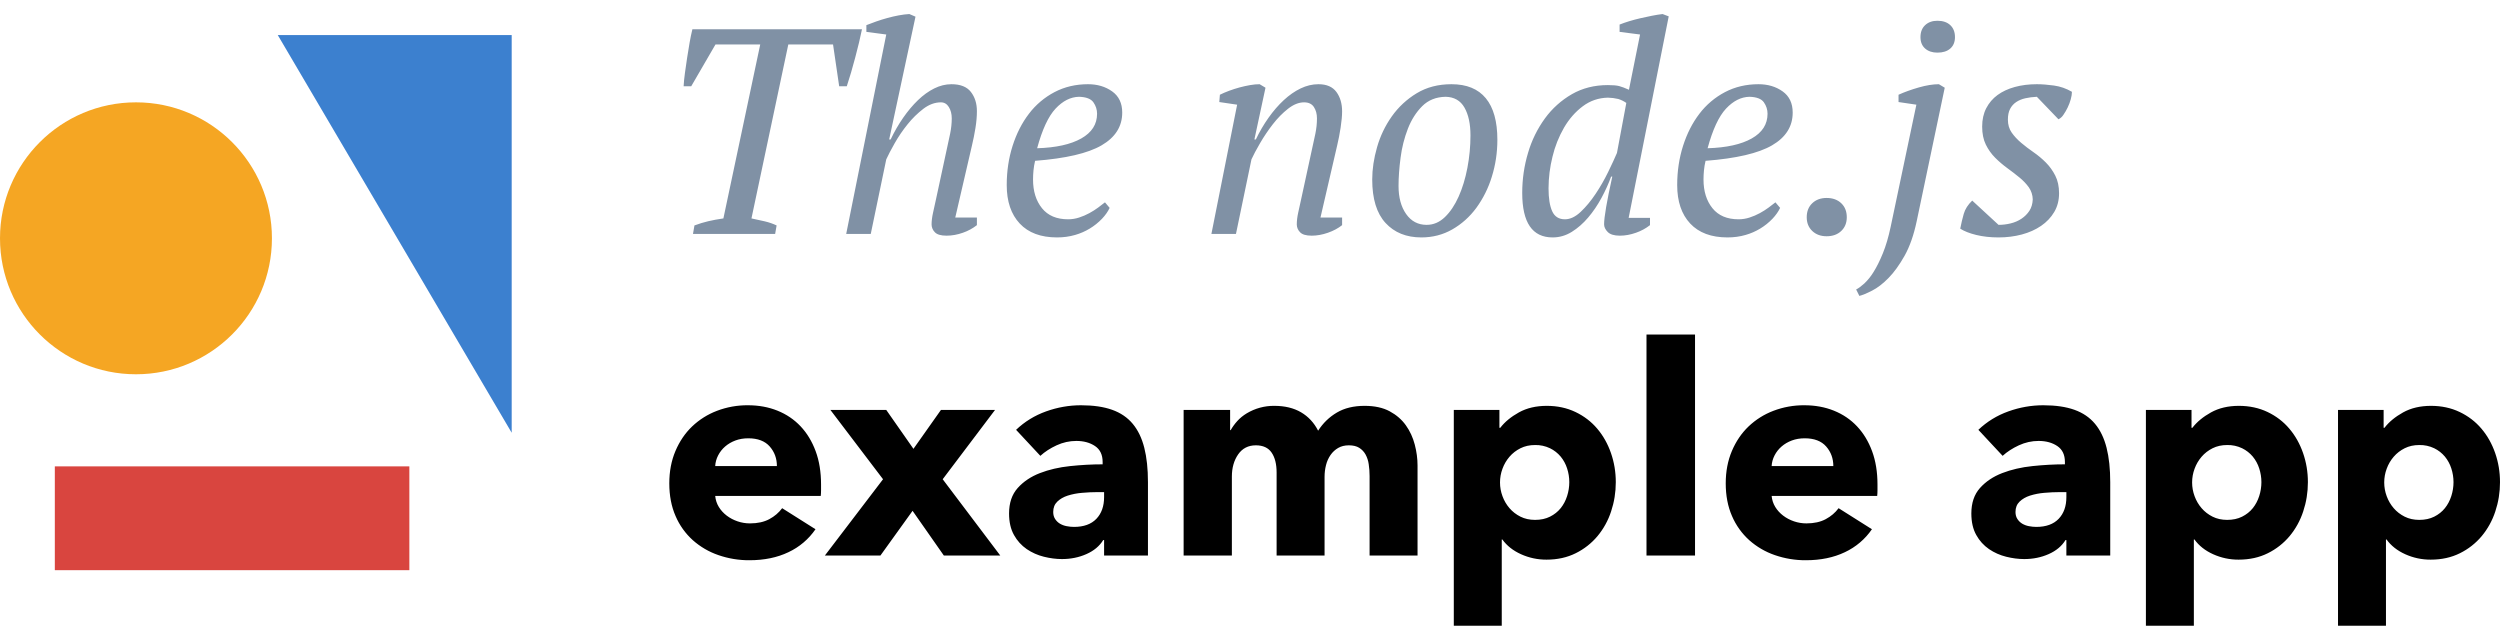
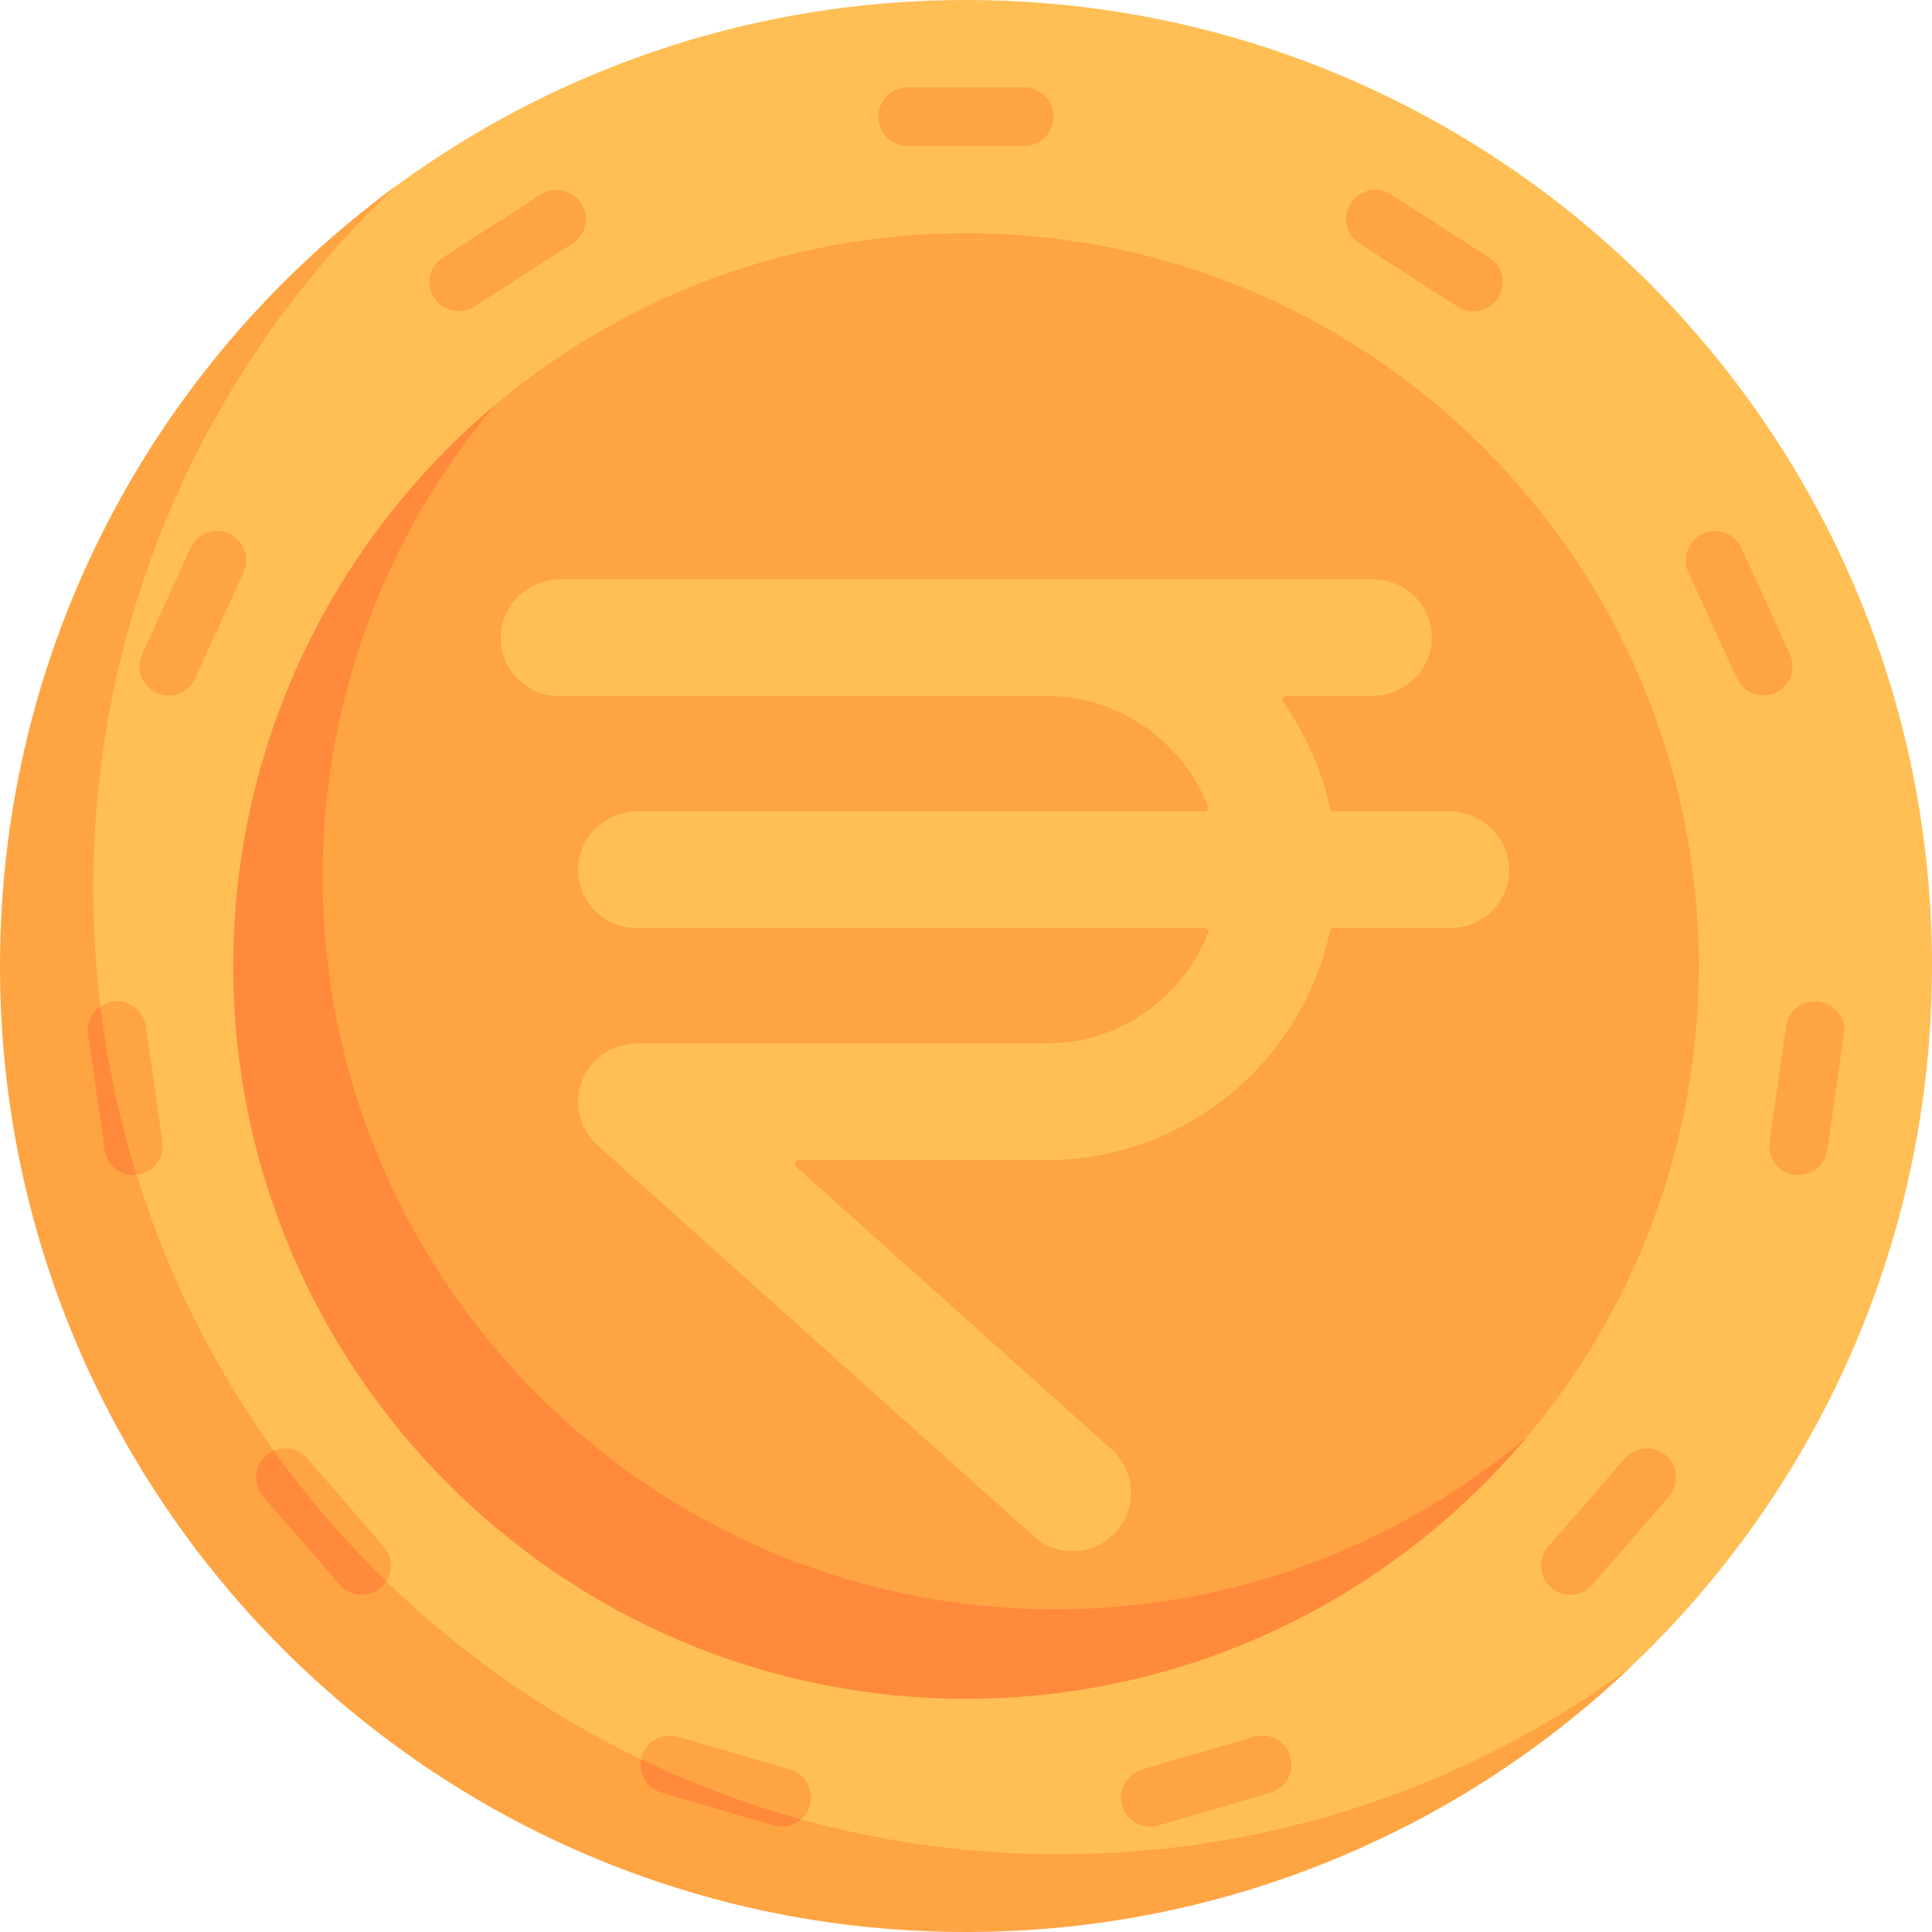
- <svg xmlns="http://www.w3.org/2000/svg" width="171" height="43" viewBox="0 0 171 43">
-   <g fill="none" fill-rule="evenodd">
-     <g transform="translate(0 2)" fill-rule="nonzero">
-       <path fill="#D9453F" d="M3.75 37v-7.1H28V37z" />
-       <circle fill="#F5A623" cx="9.3" cy="14.3" r="9.3" />
-       <path fill="#3C80CF" d="M35 27.6L19 .4h16z" />
+ <svg xmlns="http://www.w3.org/2000/svg" id="Capa_1" enable-background="new 0 0 497 497" height="512" viewBox="0 0 497 497" width="512">
+   <g>
+     <path d="m497 248.5c0-137.243-111.257-248.5-248.5-248.5-56.464 0-108.53 18.832-150.259 50.558-16.242 12.349-28.662 27.165-41.422 43.07-34.14 42.554-47.66 94.704-47.66 153.505 0 137.243 102.398 243.601 239.641 243.601 42.719 0 82.621-4.514 117.733-23.501 77.692-42.012 130.467-124.21 130.467-218.733z" fill="#ffbf54" />
+     <path d="m419.15 429.13c-44.52 42.07-104.57 67.87-170.65 67.87-137.24 0-248.5-111.26-248.5-248.5 0-82.39 40.1-155.42 101.85-200.63-47.94 45.29-77.85 109.47-77.85 180.63 0 137.24 111.26 248.5 248.5 248.5 54.85 0 105.54-17.77 146.65-47.87z" fill="#ffa442" />
+     <path d="m248.8 429.202c-103.939 0-177.853-78.386-177.853-182.326 0-38.376 2.013-72.373 21.787-102.185 9.45-14.247 19.35-27.254 32.208-38.438 33.11-28.797 76.334-46.253 123.558-46.253 103.939 0 188.5 84.561 188.5 188.5 0 46.516-16.936 89.15-44.965 122.061-9.167 10.764-19.71 18.928-31.046 27.407-31.453 23.527-69.978 31.234-112.189 31.234z" fill="#ffa442" />
+     <path d="m392.74 369.74c-34.61 41.1-86.43 67.26-144.24 67.26-103.94 0-188.5-84.56-188.5-188.5 0-57.81 26.16-109.63 67.26-144.24-27.61 32.8-44.26 75.11-44.26 121.24 0 103.94 84.56 188.5 188.5 188.5 46.13 0 88.44-16.65 121.24-44.26z" fill="#ff8a3c" />
+     <path d="m248.5 227.11c.1.01.2.02.3.02h-.3z" fill="#fbf0dc" />
+     <g>
+       <path d="m263.5 37.5h-30c-4.142 0-7.5-3.357-7.5-7.5s3.358-7.5 7.5-7.5h30c4.143 0 7.5 3.357 7.5 7.5s-3.357 7.5-7.5 7.5z" fill="#ffa442" />
    </g>
-     <path d="M53.14 31.88c0-.52-.163-.967-.49-1.34-.327-.373-.817-.56-1.47-.56-.32 0-.613.05-.88.15-.267.1-.5.237-.7.41-.2.173-.36.377-.48.61-.12.233-.187.477-.2.73h4.22zm3.02 1.26v.4c0 .133-.007.26-.02.38h-7.22c.027.28.11.533.25.76.14.227.32.423.54.59.22.167.467.297.74.39.273.093.557.14.85.14.52 0 .96-.097 1.32-.29.36-.193.653-.443.88-.75l2.28 1.44a4.613 4.613 0 0 1-1.85 1.57c-.767.367-1.657.55-2.67.55a6.371 6.371 0 0 1-2.12-.35 5.148 5.148 0 0 1-1.75-1.02 4.723 4.723 0 0 1-1.18-1.65c-.287-.653-.43-1.4-.43-2.24 0-.813.14-1.55.42-2.21.28-.66.66-1.22 1.14-1.68a5.082 5.082 0 0 1 1.7-1.07 5.814 5.814 0 0 1 2.12-.38c.733 0 1.407.123 2.02.37s1.14.603 1.58 1.07c.44.467.783 1.033 1.03 1.7s.37 1.427.37 2.28zm8.4 4.86l-2.14-3.06-2.2 3.06h-3.8l3.98-5.22-3.6-4.74h3.82l1.86 2.66 1.88-2.66h3.7l-3.58 4.74L68.42 38h-3.86zm10.96-4.34h-.42c-.36 0-.723.017-1.09.05a4.483 4.483 0 0 0-.98.19c-.287.093-.523.23-.71.41-.187.18-.28.417-.28.71 0 .187.043.347.13.48.087.133.197.24.33.32a1.4 1.4 0 0 0 .46.17c.173.033.34.05.5.05.667 0 1.177-.183 1.53-.55.353-.367.53-.863.53-1.49v-.34zM69.5 29.4c.587-.56 1.27-.98 2.05-1.26.78-.28 1.577-.42 2.39-.42.84 0 1.55.103 2.13.31.58.207 1.05.527 1.41.96.36.433.623.98.79 1.64.167.66.25 1.443.25 2.35V38h-3v-1.06h-.06c-.253.413-.637.733-1.15.96-.513.227-1.07.34-1.67.34-.4 0-.813-.053-1.24-.16a3.632 3.632 0 0 1-1.17-.52 2.816 2.816 0 0 1-.87-.96c-.227-.4-.34-.893-.34-1.48 0-.72.197-1.3.59-1.74.393-.44.9-.78 1.52-1.02s1.31-.4 2.07-.48c.76-.08 1.5-.12 2.22-.12v-.16c0-.493-.173-.857-.52-1.09-.347-.233-.773-.35-1.28-.35-.467 0-.917.1-1.35.3-.433.2-.803.44-1.11.72L69.5 29.4zM93.68 38v-5.44c0-.28-.02-.55-.06-.81a1.934 1.934 0 0 0-.22-.67 1.265 1.265 0 0 0-.43-.45c-.18-.113-.417-.17-.71-.17-.28 0-.523.06-.73.18-.207.12-.38.28-.52.48a2.1 2.1 0 0 0-.31.69c-.067.26-.1.53-.1.81V38h-3.28v-5.68c0-.573-.113-1.027-.34-1.36-.227-.333-.587-.5-1.08-.5-.52 0-.923.207-1.21.62-.287.413-.43.92-.43 1.52V38h-3.3v-9.96h3.18v1.38h.04c.12-.213.27-.42.45-.62s.397-.377.65-.53a3.596 3.596 0 0 1 1.88-.51c.72 0 1.33.147 1.83.44.5.293.89.713 1.17 1.26.333-.52.76-.933 1.28-1.24.52-.307 1.153-.46 1.9-.46.68 0 1.25.123 1.71.37.46.247.83.567 1.11.96.28.393.483.833.61 1.32.127.487.19.963.19 1.43V38h-3.28zm16.84-5.02c0 .693-.107 1.36-.32 2a5.142 5.142 0 0 1-.93 1.69 4.594 4.594 0 0 1-1.49 1.17c-.587.293-1.253.44-2 .44a4.182 4.182 0 0 1-1.74-.37c-.547-.247-.973-.583-1.28-1.01h-.04v5.9h-3.28V28.04h3.12v1.22h.06c.307-.4.73-.75 1.27-1.05.54-.3 1.177-.45 1.91-.45.72 0 1.373.14 1.96.42.587.28 1.083.66 1.49 1.14.407.48.72 1.037.94 1.67.22.633.33 1.297.33 1.99zm-3.18 0c0-.32-.05-.633-.15-.94a2.442 2.442 0 0 0-.44-.81 2.225 2.225 0 0 0-.73-.57 2.252 2.252 0 0 0-1.02-.22c-.373 0-.707.073-1 .22-.293.147-.543.34-.75.58-.207.24-.367.513-.48.82a2.692 2.692 0 0 0 0 1.88c.113.307.273.58.48.82.207.24.457.433.75.58.293.147.627.22 1 .22.387 0 .727-.073 1.02-.22.293-.147.537-.34.73-.58.193-.24.34-.517.44-.83.1-.313.15-.63.15-.95zm5.28 5.02V22.88h3.32V38h-3.32zm12.78-6.12c0-.52-.163-.967-.49-1.34-.327-.373-.817-.56-1.47-.56-.32 0-.613.05-.88.15-.267.1-.5.237-.7.41-.2.173-.36.377-.48.61-.12.233-.187.477-.2.73h4.22zm3.02 1.26v.4c0 .133-.007.26-.02.38h-7.22c.027.28.11.533.25.76.14.227.32.423.54.59.22.167.467.297.74.39.273.093.557.14.85.14.52 0 .96-.097 1.32-.29.36-.193.653-.443.88-.75l2.28 1.44a4.613 4.613 0 0 1-1.85 1.57c-.767.367-1.657.55-2.67.55a6.371 6.371 0 0 1-2.12-.35 5.148 5.148 0 0 1-1.75-1.02 4.723 4.723 0 0 1-1.18-1.65c-.287-.653-.43-1.4-.43-2.24 0-.813.14-1.55.42-2.21.28-.66.66-1.22 1.14-1.68a5.082 5.082 0 0 1 1.7-1.07 5.814 5.814 0 0 1 2.12-.38c.733 0 1.407.123 2.02.37s1.14.603 1.58 1.07c.44.467.783 1.033 1.03 1.7s.37 1.427.37 2.28zm12.92.52h-.42c-.36 0-.723.017-1.09.05a4.483 4.483 0 0 0-.98.19c-.287.093-.523.23-.71.41-.187.18-.28.417-.28.71 0 .187.043.347.13.48.087.133.197.24.33.32a1.4 1.4 0 0 0 .46.17c.173.033.34.05.5.05.667 0 1.177-.183 1.53-.55.353-.367.53-.863.53-1.49v-.34zm-6.02-4.26c.587-.56 1.27-.98 2.05-1.26.78-.28 1.577-.42 2.39-.42.84 0 1.55.103 2.13.31.58.207 1.05.527 1.41.96.36.433.623.98.79 1.64.167.66.25 1.443.25 2.35V38h-3v-1.06h-.06c-.253.413-.637.733-1.15.96-.513.227-1.07.34-1.67.34-.4 0-.813-.053-1.24-.16a3.632 3.632 0 0 1-1.17-.52 2.816 2.816 0 0 1-.87-.96c-.227-.4-.34-.893-.34-1.48 0-.72.197-1.3.59-1.74.393-.44.9-.78 1.52-1.02s1.31-.4 2.07-.48c.76-.08 1.5-.12 2.22-.12v-.16c0-.493-.173-.857-.52-1.09-.347-.233-.773-.35-1.28-.35-.467 0-.917.1-1.35.3-.433.2-.803.44-1.11.72l-1.66-1.78zm22.54 3.58c0 .693-.107 1.36-.32 2a5.142 5.142 0 0 1-.93 1.69 4.594 4.594 0 0 1-1.49 1.17c-.587.293-1.253.44-2 .44a4.182 4.182 0 0 1-1.74-.37c-.547-.247-.973-.583-1.28-1.01h-.04v5.9h-3.28V28.04h3.12v1.22h.06c.307-.4.73-.75 1.27-1.05.54-.3 1.177-.45 1.91-.45.72 0 1.373.14 1.96.42.587.28 1.083.66 1.49 1.14.407.48.72 1.037.94 1.67.22.633.33 1.297.33 1.99zm-3.18 0c0-.32-.05-.633-.15-.94a2.442 2.442 0 0 0-.44-.81 2.225 2.225 0 0 0-.73-.57 2.252 2.252 0 0 0-1.02-.22c-.373 0-.707.073-1 .22-.293.147-.543.34-.75.58-.207.24-.367.513-.48.82a2.692 2.692 0 0 0 0 1.88c.113.307.273.58.48.82.207.24.457.433.75.58.293.147.627.22 1 .22.387 0 .727-.073 1.02-.22.293-.147.537-.34.73-.58.193-.24.34-.517.44-.83.1-.313.15-.63.15-.95zm16.32 0c0 .693-.107 1.36-.32 2a5.142 5.142 0 0 1-.93 1.69 4.594 4.594 0 0 1-1.49 1.17c-.587.293-1.253.44-2 .44a4.182 4.182 0 0 1-1.74-.37c-.547-.247-.973-.583-1.28-1.01h-.04v5.9h-3.28V28.04h3.12v1.22h.06c.307-.4.73-.75 1.27-1.05.54-.3 1.177-.45 1.91-.45.72 0 1.373.14 1.96.42.587.28 1.083.66 1.49 1.14.407.48.72 1.037.94 1.67.22.633.33 1.297.33 1.99zm-3.18 0c0-.32-.05-.633-.15-.94a2.442 2.442 0 0 0-.44-.81 2.225 2.225 0 0 0-.73-.57 2.252 2.252 0 0 0-1.02-.22c-.373 0-.707.073-1 .22-.293.147-.543.34-.75.58-.207.24-.367.513-.48.82a2.692 2.692 0 0 0 0 1.88c.113.307.273.58.48.82.207.24.457.433.75.58.293.147.627.22 1 .22.387 0 .727-.073 1.02-.22.293-.147.537-.34.73-.58.193-.24.34-.517.44-.83.1-.313.15-.63.15-.95z" fill="#000" />
-     <path d="M53.02 16H47.4l.1-.58c.32-.12.637-.217.95-.29.313-.073.657-.137 1.03-.19L52 3.04h-3.06L47.28 5.9h-.52c.013-.267.043-.57.09-.91.047-.34.097-.687.15-1.04.053-.353.11-.7.17-1.04.06-.34.123-.643.19-.91h11.6c-.053.267-.12.567-.2.9a46.818 46.818 0 0 1-.55 2.07c-.1.34-.197.65-.29.93h-.52l-.42-2.86h-3.06l-2.52 11.9c.32.067.623.133.91.2.287.067.557.16.81.28l-.1.58zm6.24-13.82v-.46c.2-.08.423-.163.67-.25.247-.087.503-.167.77-.24.267-.073.527-.133.78-.18.253-.047.493-.077.72-.09l.42.18-1.8 8.4h.1c.253-.533.54-1.03.86-1.49.32-.46.657-.86 1.01-1.2.353-.34.723-.607 1.11-.8.387-.193.78-.29 1.18-.29.613 0 1.057.177 1.33.53.273.353.41.79.41 1.31 0 .36-.033.747-.1 1.16-.067.413-.147.813-.24 1.2l-1.14 4.92h1.48v.52a3.298 3.298 0 0 1-.96.52c-.373.133-.747.2-1.12.2-.387 0-.653-.08-.8-.24a.757.757 0 0 1-.22-.52c0-.24.033-.51.1-.81.067-.3.133-.603.2-.91l.72-3.34c.093-.413.177-.8.25-1.16.073-.36.11-.707.11-1.04 0-.307-.067-.567-.2-.78-.133-.213-.313-.32-.54-.32-.413 0-.813.147-1.2.44a6.226 6.226 0 0 0-1.08 1.06 9.592 9.592 0 0 0-.88 1.29c-.253.447-.447.817-.58 1.11L59.56 16h-1.68l2.74-13.64-1.36-.18zM75.9 14.22c-.12.253-.293.5-.52.74a4.1 4.1 0 0 1-1.84 1.11c-.387.113-.8.17-1.24.17-1.107 0-1.957-.317-2.55-.95-.593-.633-.89-1.51-.89-2.63 0-.947.133-1.84.4-2.68.267-.84.64-1.573 1.12-2.2a5.258 5.258 0 0 1 1.75-1.48c.687-.36 1.45-.54 2.29-.54.64 0 1.19.163 1.65.49.46.327.69.81.69 1.45 0 .947-.47 1.693-1.41 2.24-.94.547-2.457.9-4.55 1.06-.053.227-.09.447-.11.66-.02.213-.03.42-.03.62 0 .8.203 1.453.61 1.96.407.507 1.003.76 1.79.76.253 0 .503-.04.75-.12.247-.08.48-.18.7-.3.22-.12.42-.247.6-.38s.337-.253.47-.36l.32.38zm-2.1-7.6c-.573.013-1.107.283-1.6.81-.493.527-.913 1.43-1.26 2.71 1.293-.04 2.3-.263 3.02-.67.72-.407 1.08-.97 1.08-1.69 0-.28-.083-.54-.25-.78-.167-.24-.497-.367-.99-.38zm15.92 3.68c.093-.413.177-.797.25-1.15.073-.353.11-.703.11-1.05 0-.307-.07-.567-.21-.78-.14-.213-.363-.32-.67-.32-.36 0-.727.147-1.1.44-.373.293-.72.647-1.04 1.06-.32.413-.61.843-.87 1.29-.26.447-.457.817-.59 1.11L84.54 16h-1.68l1.76-8.84-1.22-.18.04-.5c.187-.093.397-.183.63-.27a8.245 8.245 0 0 1 1.44-.39c.233-.04.45-.06.65-.06l.4.24-.76 3.54h.1a9.91 9.91 0 0 1 .87-1.49c.327-.46.673-.86 1.04-1.2.367-.34.75-.607 1.15-.8.4-.193.807-.29 1.22-.29.56 0 .97.177 1.23.53.26.353.39.797.39 1.33 0 .293-.033.66-.1 1.1-.067.44-.147.853-.24 1.24l-1.14 4.92h1.48v.52c-.267.213-.59.387-.97.52s-.75.2-1.11.2c-.387 0-.653-.08-.8-.24a.757.757 0 0 1-.22-.52c0-.253.033-.53.1-.83.067-.3.133-.603.2-.91l.72-3.32zm4.14 1.98c0-.707.11-1.443.33-2.21.22-.767.557-1.47 1.01-2.11a5.665 5.665 0 0 1 1.7-1.58c.68-.413 1.473-.62 2.38-.62 1.04 0 1.823.32 2.35.96.527.64.79 1.587.79 2.84 0 .88-.127 1.723-.38 2.53a7.16 7.16 0 0 1-1.06 2.13c-.453.613-1 1.103-1.64 1.47-.64.367-1.347.55-2.12.55-1.027 0-1.843-.33-2.45-.99-.607-.66-.91-1.65-.91-2.97zm5.02-5.66c-.653.013-1.187.227-1.6.64-.413.413-.74.927-.98 1.54a8.45 8.45 0 0 0-.5 1.98c-.093.707-.14 1.353-.14 1.94 0 .787.173 1.427.52 1.92.347.493.813.74 1.4.74.467 0 .883-.177 1.25-.53.367-.353.68-.82.94-1.4.26-.58.46-1.237.6-1.97.14-.733.21-1.473.21-2.22 0-.787-.137-1.42-.41-1.9-.273-.48-.703-.727-1.29-.74zm8.16 8.38c.36 0 .72-.17 1.08-.51.36-.34.7-.75 1.02-1.23.32-.48.607-.98.86-1.5s.453-.953.6-1.3l.64-3.42a1.981 1.981 0 0 0-.55-.27 3.312 3.312 0 0 0-.71-.09c-.64.013-1.213.21-1.72.59-.507.38-.933.867-1.28 1.46a7.432 7.432 0 0 0-.79 1.99 9.04 9.04 0 0 0-.27 2.16c0 .68.083 1.203.25 1.57.167.367.457.55.87.55zm3.16-2.92c-.173.48-.393.967-.66 1.46s-.57.94-.91 1.34c-.34.4-.713.727-1.12.98-.407.253-.843.38-1.31.38-1.387 0-2.08-1.013-2.08-3.04 0-.947.133-1.863.4-2.75a7.646 7.646 0 0 1 1.16-2.36 5.95 5.95 0 0 1 1.84-1.65c.72-.413 1.54-.62 2.46-.62.347 0 .607.023.78.07.173.047.393.13.66.25l.76-3.78-1.4-.18v-.5c.2-.08.42-.157.66-.23.24-.073.49-.14.75-.2s.523-.117.79-.17a9.39 9.39 0 0 1 .74-.12l.42.16-2.74 13.78h1.46v.5a3.298 3.298 0 0 1-.96.52c-.373.133-.74.2-1.1.2-.387 0-.663-.083-.83-.25-.167-.167-.25-.343-.25-.53 0-.24.047-.633.14-1.18.093-.547.233-1.24.42-2.08h-.08zm11.56 2.14c-.12.253-.293.5-.52.74a4.1 4.1 0 0 1-1.84 1.11c-.387.113-.8.17-1.24.17-1.107 0-1.957-.317-2.55-.95-.593-.633-.89-1.51-.89-2.63 0-.947.133-1.84.4-2.68.267-.84.64-1.573 1.12-2.2a5.258 5.258 0 0 1 1.75-1.48c.687-.36 1.45-.54 2.29-.54.64 0 1.19.163 1.65.49.46.327.69.81.69 1.45 0 .947-.47 1.693-1.41 2.24-.94.547-2.457.9-4.55 1.06-.053.227-.09.447-.11.66-.02.213-.03.42-.03.62 0 .8.203 1.453.61 1.96.407.507 1.003.76 1.79.76.253 0 .503-.04.75-.12.247-.08.48-.18.7-.3.22-.12.42-.247.6-.38s.337-.253.47-.36l.32.38zm-2.1-7.6c-.573.013-1.107.283-1.6.81-.493.527-.913 1.43-1.26 2.71 1.293-.04 2.3-.263 3.02-.67.72-.407 1.08-.97 1.08-1.69 0-.28-.083-.54-.25-.78-.167-.24-.497-.367-.99-.38zm3.92 8.24c0-.4.127-.72.38-.96s.58-.36.98-.36c.413 0 .747.12 1 .36s.38.56.38.96c0 .387-.127.7-.38.94s-.587.36-1 .36c-.4 0-.727-.12-.98-.36s-.38-.553-.38-.94zm7.5-7.7l-1.22-.18v-.5c.413-.187.877-.353 1.39-.5.513-.147.97-.22 1.37-.22l.4.24-1.92 9.14c-.2.947-.477 1.733-.83 2.36-.353.627-.72 1.133-1.1 1.52-.38.387-.753.673-1.12.86-.367.187-.657.307-.87.36l-.22-.44c.16-.08.347-.217.56-.41a3.81 3.81 0 0 0 .64-.8c.213-.34.423-.763.63-1.27.207-.507.383-1.107.53-1.8l1.76-8.36zm.28-4.62c0-.347.107-.62.32-.82.213-.2.493-.3.84-.3.373 0 .667.1.88.3.213.2.32.473.32.82 0 .333-.107.593-.32.78-.213.187-.507.28-.88.28-.347 0-.627-.093-.84-.28-.213-.187-.32-.447-.32-.78zm7.68 11.1a1.502 1.502 0 0 0-.27-.83 3.53 3.53 0 0 0-.64-.67c-.26-.213-.537-.427-.83-.64a6.971 6.971 0 0 1-.83-.71c-.26-.26-.473-.56-.64-.9-.167-.34-.25-.75-.25-1.23s.093-.9.28-1.26c.187-.36.443-.66.77-.9s.72-.423 1.18-.55c.46-.127.963-.19 1.51-.19.347 0 .737.03 1.17.09.433.06.843.203 1.23.43 0 .147-.027.317-.08.51-.053.193-.123.38-.21.56-.087.18-.183.347-.29.5a.86.86 0 0 1-.34.31l-1.48-1.54c-.28.013-.54.047-.78.1-.24.053-.45.14-.63.26s-.32.277-.42.47c-.1.193-.15.437-.15.73 0 .347.087.643.26.89.173.247.39.48.65.7.26.22.54.433.84.64.3.207.58.44.84.7.26.26.477.56.65.9.173.34.26.743.26 1.21 0 .48-.11.907-.33 1.28-.22.373-.52.69-.9.95s-.82.457-1.32.59c-.5.133-1.03.2-1.59.2s-1.07-.057-1.53-.17c-.46-.113-.823-.257-1.09-.43.067-.347.147-.683.24-1.01.093-.327.287-.63.58-.91l1.8 1.66c.28 0 .557-.033.83-.1.273-.067.52-.173.74-.32.22-.147.4-.327.54-.54.14-.213.217-.473.23-.78z" fill="#8091A5" />
+     <g>
+       <path d="m117.985 80.071c-2.466 0-4.88-1.215-6.314-3.442-2.241-3.483-1.234-8.124 2.249-10.365l25.229-16.233c3.483-2.243 8.124-1.234 10.365 2.248 2.241 3.483 1.234 8.124-2.249 10.365l-25.229 16.233c-1.255.809-2.661 1.194-4.051 1.194z" fill="#ffa442" />
+     </g>
+     <g>
+       <path d="m43.369 178.9c-1.043 0-2.102-.219-3.112-.68-3.768-1.722-5.426-6.171-3.705-9.938l12.466-27.287c1.722-3.769 6.172-5.423 9.938-3.706 3.768 1.722 5.426 6.171 3.705 9.938l-12.466 27.287c-1.259 2.758-3.981 4.386-6.826 4.386z" fill="#ffa442" />
+     </g>
+     <g>
+       <path d="m34.346 302.277c-3.671 0-6.879-2.698-7.415-6.438l-4.252-29.697c-.587-4.1 2.261-7.899 6.361-8.486 4.104-.589 7.9 2.261 8.487 6.361l4.252 29.697c.587 4.1-2.261 7.899-6.361 8.486-.36.052-.719.077-1.072.077z" fill="#ffa442" />
+     </g>
+     <g>
+       <path d="m93.036 410.25c-2.099 0-4.186-.876-5.669-2.586l-19.656-22.664c-2.714-3.129-2.377-7.866.752-10.58 3.13-2.714 7.866-2.377 10.58.752l19.656 22.664c2.714 3.129 2.377 7.866-.752 10.58-1.42 1.23-3.169 1.834-4.911 1.834z" fill="#ffa442" />
+     </g>
+     <g>
+       <path d="m201.101 469.908c-.699 0-1.409-.099-2.114-.305l-28.788-8.441c-3.975-1.166-6.252-5.333-5.086-9.308 1.165-3.975 5.332-6.248 9.307-5.087l28.788 8.441c3.975 1.166 6.252 5.333 5.086 9.308-.959 3.271-3.95 5.392-7.193 5.392z" fill="#ffa442" />
+     </g>
+     <g>
+       <path d="m206.07 468.02c-1.36 1.2-3.12 1.89-4.97 1.89-.7 0-1.41-.1-2.11-.31l-28.79-8.44c-3.74-1.09-5.97-4.84-5.26-8.59 13.11 6.31 26.86 11.5 41.13 15.45z" fill="#ff8a3c" />
+       <g>
+         <path d="m35.12 302.23c-.26.03-.52.05-.77.05-3.68 0-6.88-2.7-7.42-6.44l-4.25-29.7c-.42-2.91.9-5.68 3.17-7.24 1.81 14.89 4.94 29.38 9.27 43.33z" fill="#ff8a3c" />
+       </g>
+       <g>
+         <path d="m99.37 406.77c-.38.6-.86 1.16-1.42 1.65-1.42 1.23-3.17 1.83-4.91 1.83-2.1 0-4.19-.88-5.67-2.59l-19.66-22.66c-2.71-3.13-2.38-7.87.75-10.58.61-.53 1.28-.94 1.99-1.23 8.63 12.04 18.32 23.28 28.92 33.58z" fill="#ff8a3c" />
+       </g>
+     </g>
+     <g>
+       <path d="m295.9 469.907c-3.244 0-6.235-2.121-7.194-5.392-1.165-3.975 1.112-8.142 5.087-9.308l28.788-8.44c3.976-1.16 8.143 1.113 9.308 5.087 1.165 3.975-1.112 8.142-5.087 9.308l-28.788 8.44c-.704.207-1.415.305-2.114.305z" fill="#ffa442" />
+     </g>
+     <g>
+       <path d="m403.965 410.25c-1.742 0-3.491-.604-4.911-1.834-3.129-2.714-3.466-7.45-.752-10.58l19.655-22.664c2.716-3.129 7.45-3.464 10.58-.752 3.129 2.714 3.466 7.45.752 10.58l-19.655 22.664c-1.484 1.71-3.571 2.586-5.669 2.586z" fill="#ffa442" />
+     </g>
+     <g>
+       <path d="m462.655 302.276c-.354 0-.712-.025-1.073-.077-4.1-.587-6.948-4.387-6.36-8.487l4.252-29.696c.587-4.101 4.384-6.946 8.487-6.36 4.1.587 6.948 4.387 6.36 8.487l-4.252 29.696c-.535 3.739-3.743 6.437-7.414 6.437z" fill="#ffa442" />
+     </g>
+     <g>
+       <path d="m453.632 178.899c-2.846 0-5.566-1.628-6.826-4.386l-12.467-27.287c-1.722-3.767-.062-8.217 3.705-9.938 3.769-1.723 8.217-.062 9.938 3.705l12.467 27.287c1.722 3.767.062 8.217-3.705 9.938-1.011.463-2.07.681-3.112.681z" fill="#ffa442" />
+     </g>
+     <g>
+       <path d="m379.015 80.071c-1.39 0-2.796-.386-4.052-1.194l-25.229-16.233c-3.483-2.241-4.49-6.882-2.249-10.365 2.241-3.482 6.882-4.491 10.366-2.248l25.229 16.233c3.483 2.241 4.49 6.882 2.249 10.365-1.433 2.227-3.849 3.442-6.314 3.442z" fill="#ffa442" />
+     </g>
+     <g>
+       <path d="m263.5 37.5h-30c-4.142 0-7.5-3.357-7.5-7.5s3.358-7.5 7.5-7.5h30c4.143 0 7.5 3.357 7.5 7.5s-3.357 7.5-7.5 7.5z" fill="#ffa442" />
+     </g>
+     <path d="m248.8 227.13h-.3v-.02c.1.01.2.02.3.02z" fill="#f4e2c1" />
+     <path d="m372.783 208.736h-29.656c-.47 0-.871-.329-.97-.788-2.159-9.993-6.323-19.249-12.049-27.323-.472-.666-.011-1.584.806-1.584h21.971c8.077 0 15.027-6.207 15.407-14.275.406-8.614-6.458-15.725-14.983-15.725h-209.092c-8.077 0-15.027 6.207-15.407 14.275-.406 8.614 6.458 15.725 14.983 15.725h125.35c18.873 0 35.045 11.762 41.587 28.339.257.651-.239 1.357-.939 1.357h-145.676c-8.077 0-15.027 6.207-15.407 14.275-.406 8.614 6.458 15.725 14.983 15.725h146.099c.7 0 1.196.706.939 1.357-6.542 16.576-22.714 28.338-41.587 28.338h-105.021c-5.674 0-11.057 2.975-13.697 7.997-3.242 6.169-1.818 13.627 3.255 18.173l112.262 100.61c2.863 2.567 6.44 3.83 10.006 3.83 4.114 0 8.213-1.684 11.176-4.989 5.528-6.169 5.01-15.653-1.16-21.182l-81.114-72.695c-.683-.612-.25-1.745.667-1.745h63.625c35.772 0 65.75-25.277 73.015-58.907.099-.459.5-.788.97-.788h30.08c8.525 0 15.389-7.111 14.983-15.725-.379-8.068-7.329-14.275-15.406-14.275z" fill="#ffbf54" />
  </g>
</svg>
